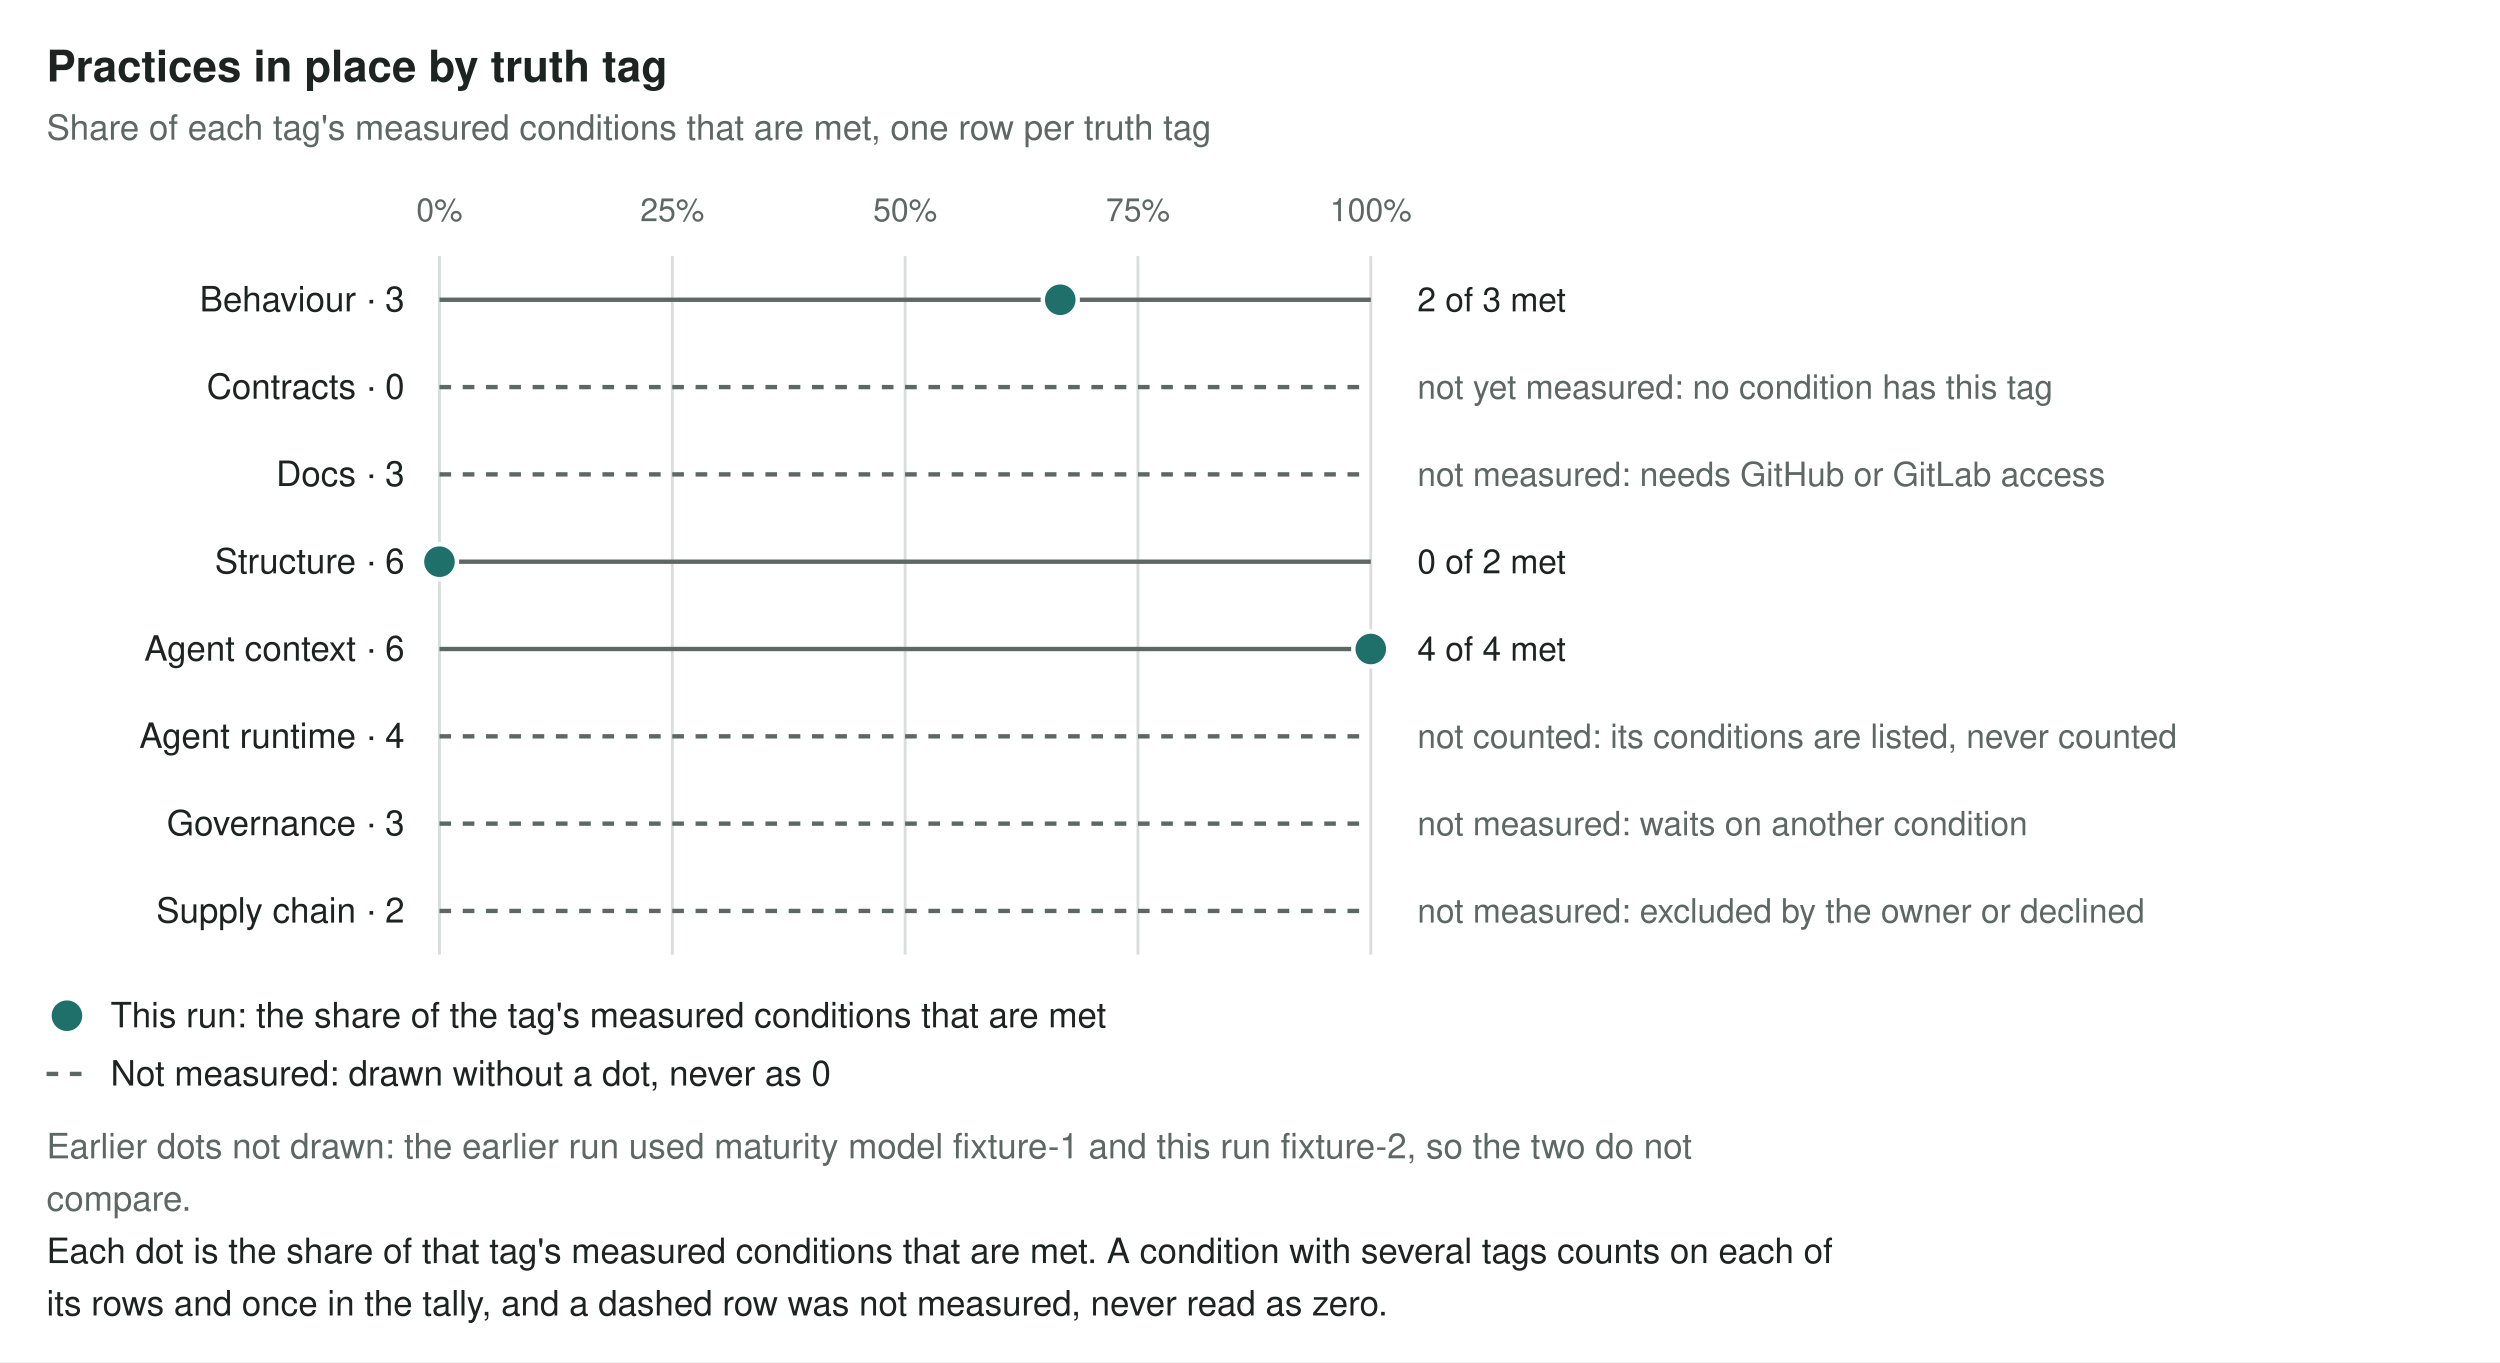
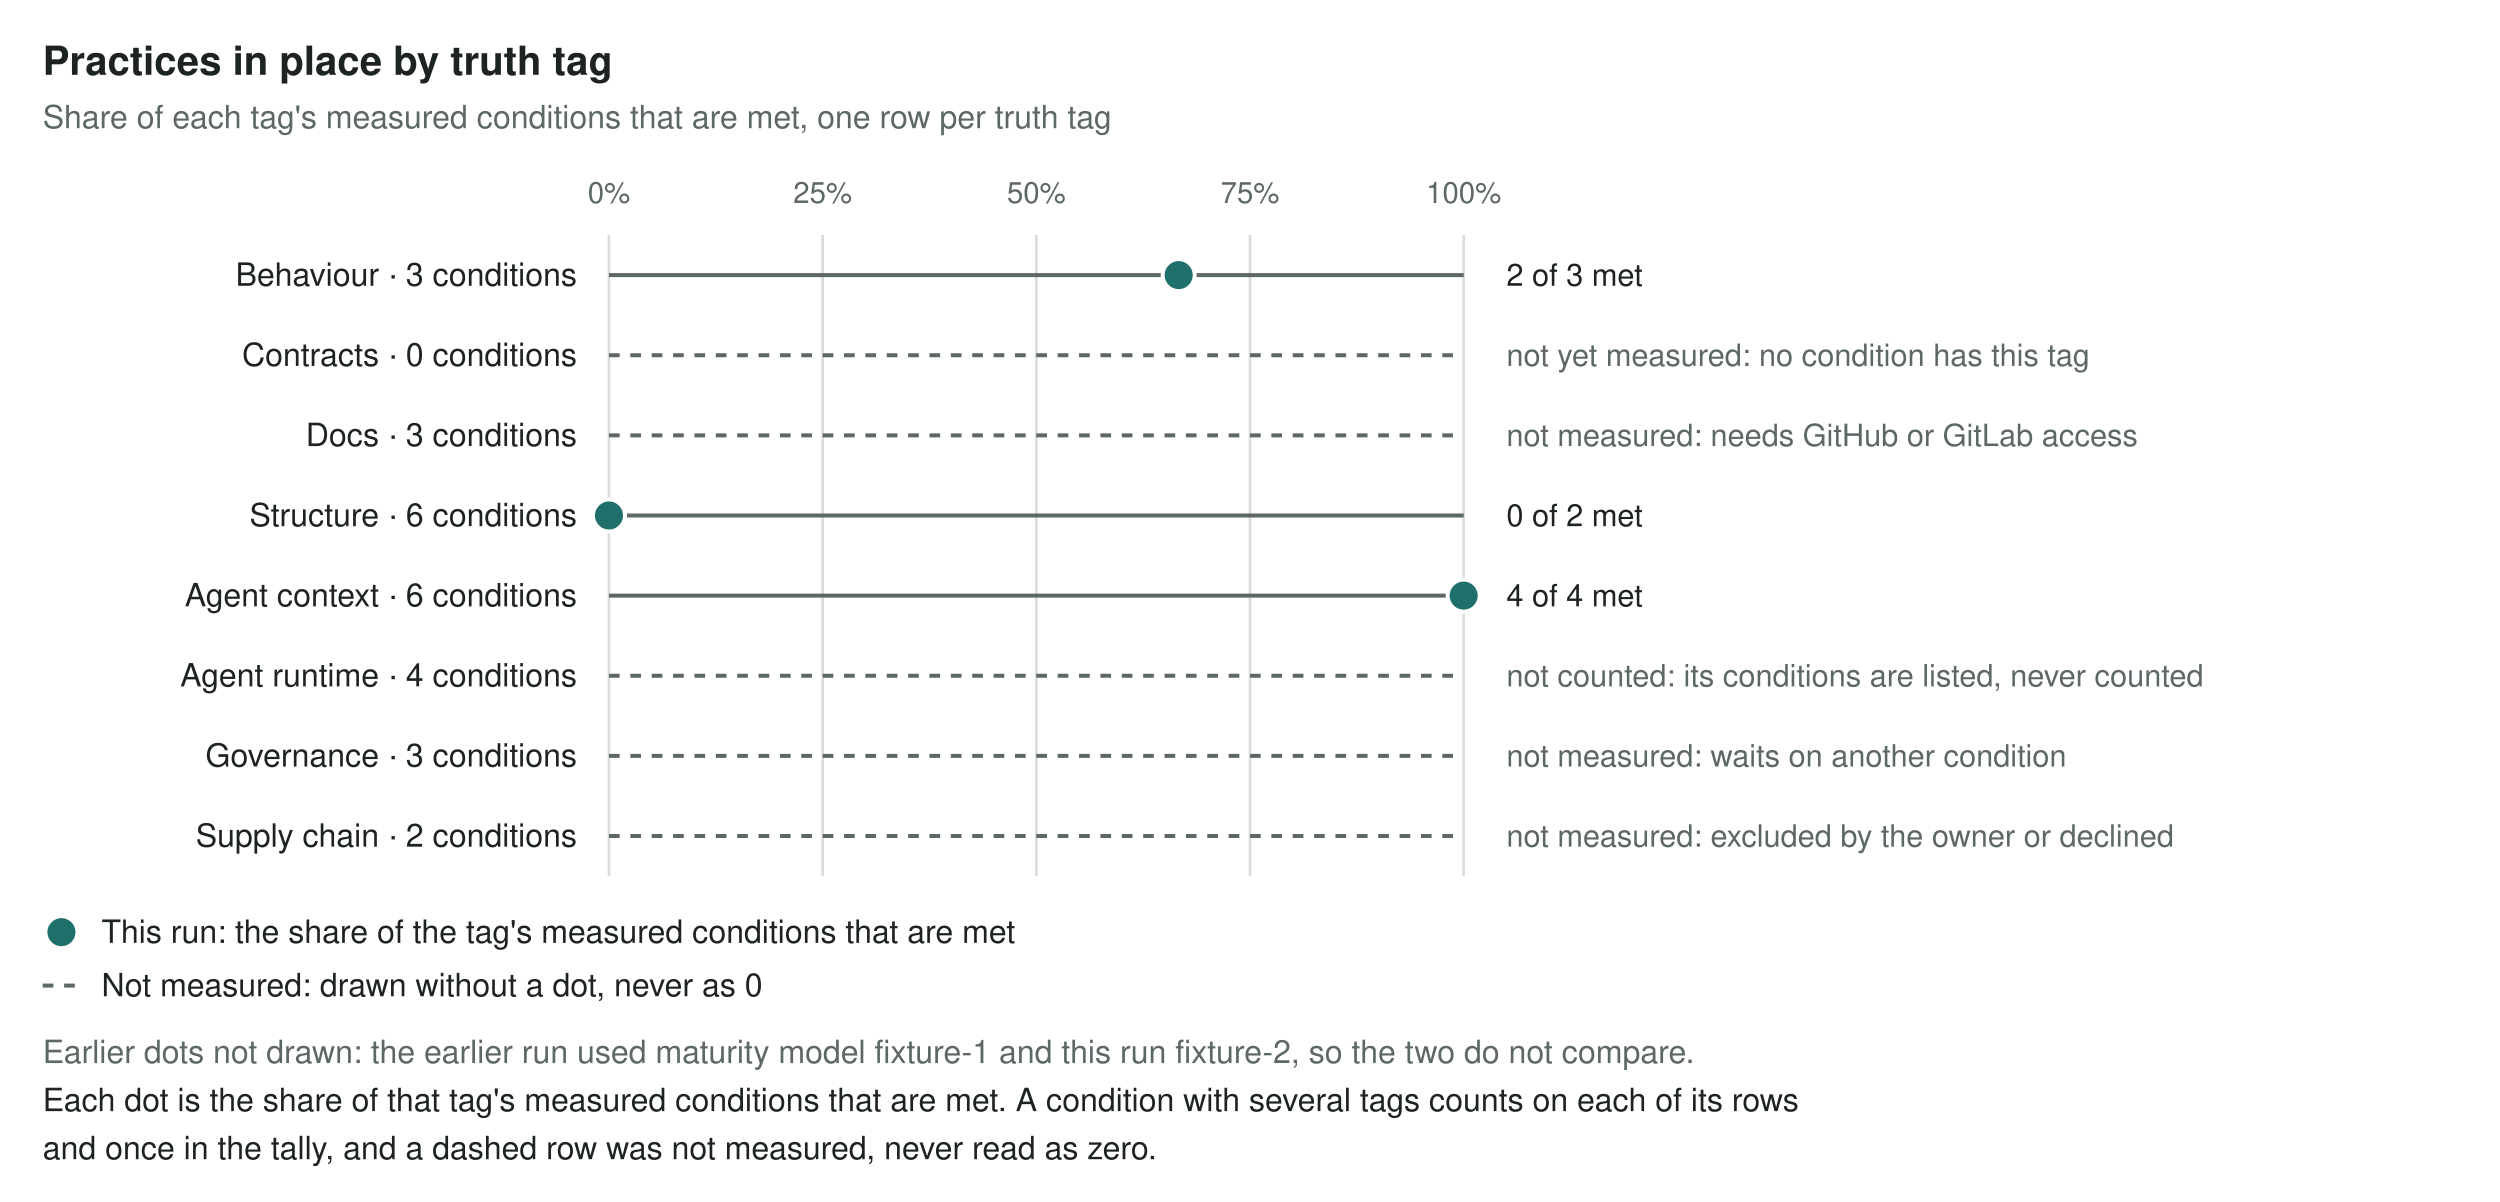
- <svg xmlns="http://www.w3.org/2000/svg" viewBox="0 0 859 468" width="859" height="468" role="img">
+ <svg xmlns="http://www.w3.org/2000/svg" viewBox="0 0 936 450" width="936" height="450" role="img">
  <style>text { font-family: -apple-system, BlinkMacSystemFont, "Segoe UI", Helvetica, Arial, sans-serif; }.t-bg,.f-bg{fill:#ffffff}.s-bg{stroke:#ffffff}.t-fg,.f-fg{fill:#1d2321}.s-fg{stroke:#1d2321}.t-muted,.f-muted{fill:#5d6763}.s-muted{stroke:#5d6763}.t-rule,.f-rule{fill:#d9dedb}.s-rule{stroke:#d9dedb}.t-accent,.f-accent{fill:#1f6f6b}.s-accent{stroke:#1f6f6b}.t-bad,.f-bad{fill:#b33a2e}.s-bad{stroke:#b33a2e}.t-warn,.f-warn{fill:#b7791f}.s-warn{stroke:#b7791f}.t-unk,.f-unk{fill:#9aa39f}.s-unk{stroke:#9aa39f}@media (prefers-color-scheme: dark){.t-bg,.f-bg{fill:#1a201e}.s-bg{stroke:#1a201e}.t-fg,.f-fg{fill:#e6ebe8}.s-fg{stroke:#e6ebe8}.t-muted,.f-muted{fill:#9aa5a0}.s-muted{stroke:#9aa5a0}.t-rule,.f-rule{fill:#2c3532}.s-rule{stroke:#2c3532}.t-accent,.f-accent{fill:#5fb8b1}.s-accent{stroke:#5fb8b1}.t-bad,.f-bad{fill:#ec7a6c}.s-bad{stroke:#ec7a6c}.t-warn,.f-warn{fill:#e0a84a}.s-warn{stroke:#e0a84a}.t-unk,.f-unk{fill:#5f6a66}.s-unk{stroke:#5f6a66}}</style>
  <defs />
-   <rect x="0" y="0" width="859" height="468" class="f-bg" />
+   <rect x="0" y="0" width="936" height="450" class="f-bg" />
  <text x="16.0" y="28.0" font-size="15" text-anchor="start" class="t-fg" font-weight="600">Practices in place by truth tag</text>
  <text x="16.0" y="48.0" font-size="12" text-anchor="start" class="t-muted">Share of each tag's measured conditions that are met, one row per truth tag</text>
-   <text x="151.0" y="76.0" font-size="11" text-anchor="middle" class="t-muted">0%</text>
-   <text x="231.0" y="76.0" font-size="11" text-anchor="middle" class="t-muted">25%</text>
-   <text x="311.0" y="76.0" font-size="11" text-anchor="middle" class="t-muted">50%</text>
-   <text x="391.0" y="76.0" font-size="11" text-anchor="middle" class="t-muted">75%</text>
-   <text x="471.0" y="76.0" font-size="11" text-anchor="middle" class="t-muted">100%</text>
-   <line x1="151.0" y1="88.0" x2="151.0" y2="328.0" class="s-rule" stroke-width="1" />
-   <line x1="231.0" y1="88.0" x2="231.0" y2="328.0" class="s-rule" stroke-width="1" />
-   <line x1="311.0" y1="88.0" x2="311.0" y2="328.0" class="s-rule" stroke-width="1" />
-   <line x1="391.0" y1="88.0" x2="391.0" y2="328.0" class="s-rule" stroke-width="1" />
-   <line x1="471.0" y1="88.0" x2="471.0" y2="328.0" class="s-rule" stroke-width="1" />
+   <text x="228.0" y="76.0" font-size="11" text-anchor="middle" class="t-muted">0%</text>
+   <text x="308.0" y="76.0" font-size="11" text-anchor="middle" class="t-muted">25%</text>
+   <text x="388.0" y="76.0" font-size="11" text-anchor="middle" class="t-muted">50%</text>
+   <text x="468.0" y="76.0" font-size="11" text-anchor="middle" class="t-muted">75%</text>
+   <text x="548.0" y="76.0" font-size="11" text-anchor="middle" class="t-muted">100%</text>
+   <line x1="228.0" y1="88.0" x2="228.0" y2="328.0" class="s-rule" stroke-width="1" />
+   <line x1="308.0" y1="88.0" x2="308.0" y2="328.0" class="s-rule" stroke-width="1" />
+   <line x1="388.0" y1="88.0" x2="388.0" y2="328.0" class="s-rule" stroke-width="1" />
+   <line x1="468.0" y1="88.0" x2="468.0" y2="328.0" class="s-rule" stroke-width="1" />
+   <line x1="548.0" y1="88.0" x2="548.0" y2="328.0" class="s-rule" stroke-width="1" />
  <g data-tag="behaviour" data-state="share">
-     <text x="139.0" y="107.0" font-size="12" text-anchor="end" class="t-fg">Behaviour · 3</text>
-     <line x1="151.0" y1="103.0" x2="471.0" y2="103.0" class="s-muted" stroke-width="1.5" />
-     <circle cx="364.3" cy="103.0" r="6.0" class="f-accent s-bg" stroke-width="1.5" data-mark="dot" />
-     <text x="487.0" y="107.0" font-size="11.5" text-anchor="start" class="t-fg">2 of 3 met</text>
+     <text x="216.0" y="107.0" font-size="12" text-anchor="end" class="t-fg">Behaviour · 3 conditions</text>
+     <line x1="228.0" y1="103.0" x2="548.0" y2="103.0" class="s-muted" stroke-width="1.5" />
+     <circle cx="441.3" cy="103.0" r="6.0" class="f-accent s-bg" stroke-width="1.5" data-mark="dot" />
+     <text x="564.0" y="107.0" font-size="11.5" text-anchor="start" class="t-fg">2 of 3 met</text>
  </g>
  <g data-tag="contracts" data-state="none">
-     <text x="139.0" y="137.0" font-size="12" text-anchor="end" class="t-fg">Contracts · 0</text>
-     <line x1="151.0" y1="133.0" x2="471.0" y2="133.0" class="s-muted" stroke-width="1.5" stroke-dasharray="4 4" data-mark="dashed" />
-     <text x="487.0" y="137.0" font-size="11.5" text-anchor="start" class="t-muted">not yet measured: no condition has this tag</text>
+     <text x="216.0" y="137.0" font-size="12" text-anchor="end" class="t-fg">Contracts · 0 conditions</text>
+     <line x1="228.0" y1="133.0" x2="548.0" y2="133.0" class="s-muted" stroke-width="1.5" stroke-dasharray="4 4" data-mark="dashed" />
+     <text x="564.0" y="137.0" font-size="11.5" text-anchor="start" class="t-muted">not yet measured: no condition has this tag</text>
  </g>
  <g data-tag="docs" data-state="not_measured">
-     <text x="139.0" y="167.0" font-size="12" text-anchor="end" class="t-fg">Docs · 3</text>
-     <line x1="151.0" y1="163.0" x2="471.0" y2="163.0" class="s-muted" stroke-width="1.5" stroke-dasharray="4 4" data-mark="dashed" />
-     <text x="487.0" y="167.0" font-size="11.5" text-anchor="start" class="t-muted">not measured: needs GitHub or GitLab access</text>
+     <text x="216.0" y="167.0" font-size="12" text-anchor="end" class="t-fg">Docs · 3 conditions</text>
+     <line x1="228.0" y1="163.0" x2="548.0" y2="163.0" class="s-muted" stroke-width="1.5" stroke-dasharray="4 4" data-mark="dashed" />
+     <text x="564.0" y="167.0" font-size="11.5" text-anchor="start" class="t-muted">not measured: needs GitHub or GitLab access</text>
  </g>
  <g data-tag="structure" data-state="share">
-     <text x="139.0" y="197.0" font-size="12" text-anchor="end" class="t-fg">Structure · 6</text>
-     <line x1="151.0" y1="193.0" x2="471.0" y2="193.0" class="s-muted" stroke-width="1.5" />
-     <circle cx="151.0" cy="193.0" r="6.0" class="f-accent s-bg" stroke-width="1.5" data-mark="dot" />
-     <text x="487.0" y="197.0" font-size="11.5" text-anchor="start" class="t-fg">0 of 2 met</text>
+     <text x="216.0" y="197.0" font-size="12" text-anchor="end" class="t-fg">Structure · 6 conditions</text>
+     <line x1="228.0" y1="193.0" x2="548.0" y2="193.0" class="s-muted" stroke-width="1.5" />
+     <circle cx="228.0" cy="193.0" r="6.0" class="f-accent s-bg" stroke-width="1.5" data-mark="dot" />
+     <text x="564.0" y="197.0" font-size="11.5" text-anchor="start" class="t-fg">0 of 2 met</text>
  </g>
  <g data-tag="agent_context" data-state="share">
-     <text x="139.0" y="227.0" font-size="12" text-anchor="end" class="t-fg">Agent context · 6</text>
-     <line x1="151.0" y1="223.0" x2="471.0" y2="223.0" class="s-muted" stroke-width="1.5" />
-     <circle cx="471.0" cy="223.0" r="6.0" class="f-accent s-bg" stroke-width="1.5" data-mark="dot" />
-     <text x="487.0" y="227.0" font-size="11.5" text-anchor="start" class="t-fg">4 of 4 met</text>
+     <text x="216.0" y="227.0" font-size="12" text-anchor="end" class="t-fg">Agent context · 6 conditions</text>
+     <line x1="228.0" y1="223.0" x2="548.0" y2="223.0" class="s-muted" stroke-width="1.5" />
+     <circle cx="548.0" cy="223.0" r="6.0" class="f-accent s-bg" stroke-width="1.5" data-mark="dot" />
+     <text x="564.0" y="227.0" font-size="11.5" text-anchor="start" class="t-fg">4 of 4 met</text>
  </g>
  <g data-tag="agent_runtime" data-state="listed">
-     <text x="139.0" y="257.0" font-size="12" text-anchor="end" class="t-fg">Agent runtime · 4</text>
-     <line x1="151.0" y1="253.0" x2="471.0" y2="253.0" class="s-muted" stroke-width="1.5" stroke-dasharray="4 4" data-mark="dashed" />
-     <text x="487.0" y="257.0" font-size="11.5" text-anchor="start" class="t-muted">not counted: its conditions are listed, never counted</text>
+     <text x="216.0" y="257.0" font-size="12" text-anchor="end" class="t-fg">Agent runtime · 4 conditions</text>
+     <line x1="228.0" y1="253.0" x2="548.0" y2="253.0" class="s-muted" stroke-width="1.5" stroke-dasharray="4 4" data-mark="dashed" />
+     <text x="564.0" y="257.0" font-size="11.5" text-anchor="start" class="t-muted">not counted: its conditions are listed, never counted</text>
  </g>
  <g data-tag="governance" data-state="not_measured">
-     <text x="139.0" y="287.0" font-size="12" text-anchor="end" class="t-fg">Governance · 3</text>
-     <line x1="151.0" y1="283.0" x2="471.0" y2="283.0" class="s-muted" stroke-width="1.5" stroke-dasharray="4 4" data-mark="dashed" />
-     <text x="487.0" y="287.0" font-size="11.5" text-anchor="start" class="t-muted">not measured: waits on another condition</text>
+     <text x="216.0" y="287.0" font-size="12" text-anchor="end" class="t-fg">Governance · 3 conditions</text>
+     <line x1="228.0" y1="283.0" x2="548.0" y2="283.0" class="s-muted" stroke-width="1.5" stroke-dasharray="4 4" data-mark="dashed" />
+     <text x="564.0" y="287.0" font-size="11.5" text-anchor="start" class="t-muted">not measured: waits on another condition</text>
  </g>
  <g data-tag="supply_chain" data-state="set_aside">
-     <text x="139.0" y="317.0" font-size="12" text-anchor="end" class="t-fg">Supply chain · 2</text>
-     <line x1="151.0" y1="313.0" x2="471.0" y2="313.0" class="s-muted" stroke-width="1.5" stroke-dasharray="4 4" data-mark="dashed" />
-     <text x="487.0" y="317.0" font-size="11.5" text-anchor="start" class="t-muted">not measured: excluded by the owner or declined</text>
+     <text x="216.0" y="317.0" font-size="12" text-anchor="end" class="t-fg">Supply chain · 2 conditions</text>
+     <line x1="228.0" y1="313.0" x2="548.0" y2="313.0" class="s-muted" stroke-width="1.5" stroke-dasharray="4 4" data-mark="dashed" />
+     <text x="564.0" y="317.0" font-size="11.5" text-anchor="start" class="t-muted">not measured: excluded by the owner or declined</text>
  </g>
  <circle cx="23.0" cy="349.0" r="6.0" class="f-accent s-bg" stroke-width="1.5" />
  <text x="38.0" y="353.0" font-size="12" text-anchor="start" class="t-fg">This run: the share of the tag's measured conditions that are met</text>
  <line x1="16.0" y1="369.0" x2="30.0" y2="369.0" class="s-muted" stroke-width="1.5" stroke-dasharray="4 4" />
  <text x="38.0" y="373.0" font-size="12" text-anchor="start" class="t-fg">Not measured: drawn without a dot, never as 0</text>
-   <text x="16.0" y="398.0" font-size="12" text-anchor="start" class="t-muted">Earlier dots not drawn: the earlier run used maturity model fixture-1 and this run fixture-2, so the two do not</text>
-   <text x="16.0" y="416.0" font-size="12" text-anchor="start" class="t-muted">compare.</text>
-   <text x="16.0" y="434.0" font-size="12" text-anchor="start" class="t-fg">Each dot is the share of that tag's measured conditions that are met. A condition with several tags counts on each of</text>
-   <text x="16.0" y="452.0" font-size="12" text-anchor="start" class="t-fg">its rows and once in the tally, and a dashed row was not measured, never read as zero.</text>
+   <text x="16.0" y="398.0" font-size="12" text-anchor="start" class="t-muted">Earlier dots not drawn: the earlier run used maturity model fixture-1 and this run fixture-2, so the two do not compare.</text>
+   <text x="16.0" y="416.0" font-size="12" text-anchor="start" class="t-fg">Each dot is the share of that tag's measured conditions that are met. A condition with several tags counts on each of its rows</text>
+   <text x="16.0" y="434.0" font-size="12" text-anchor="start" class="t-fg">and once in the tally, and a dashed row was not measured, never read as zero.</text>
</svg>
